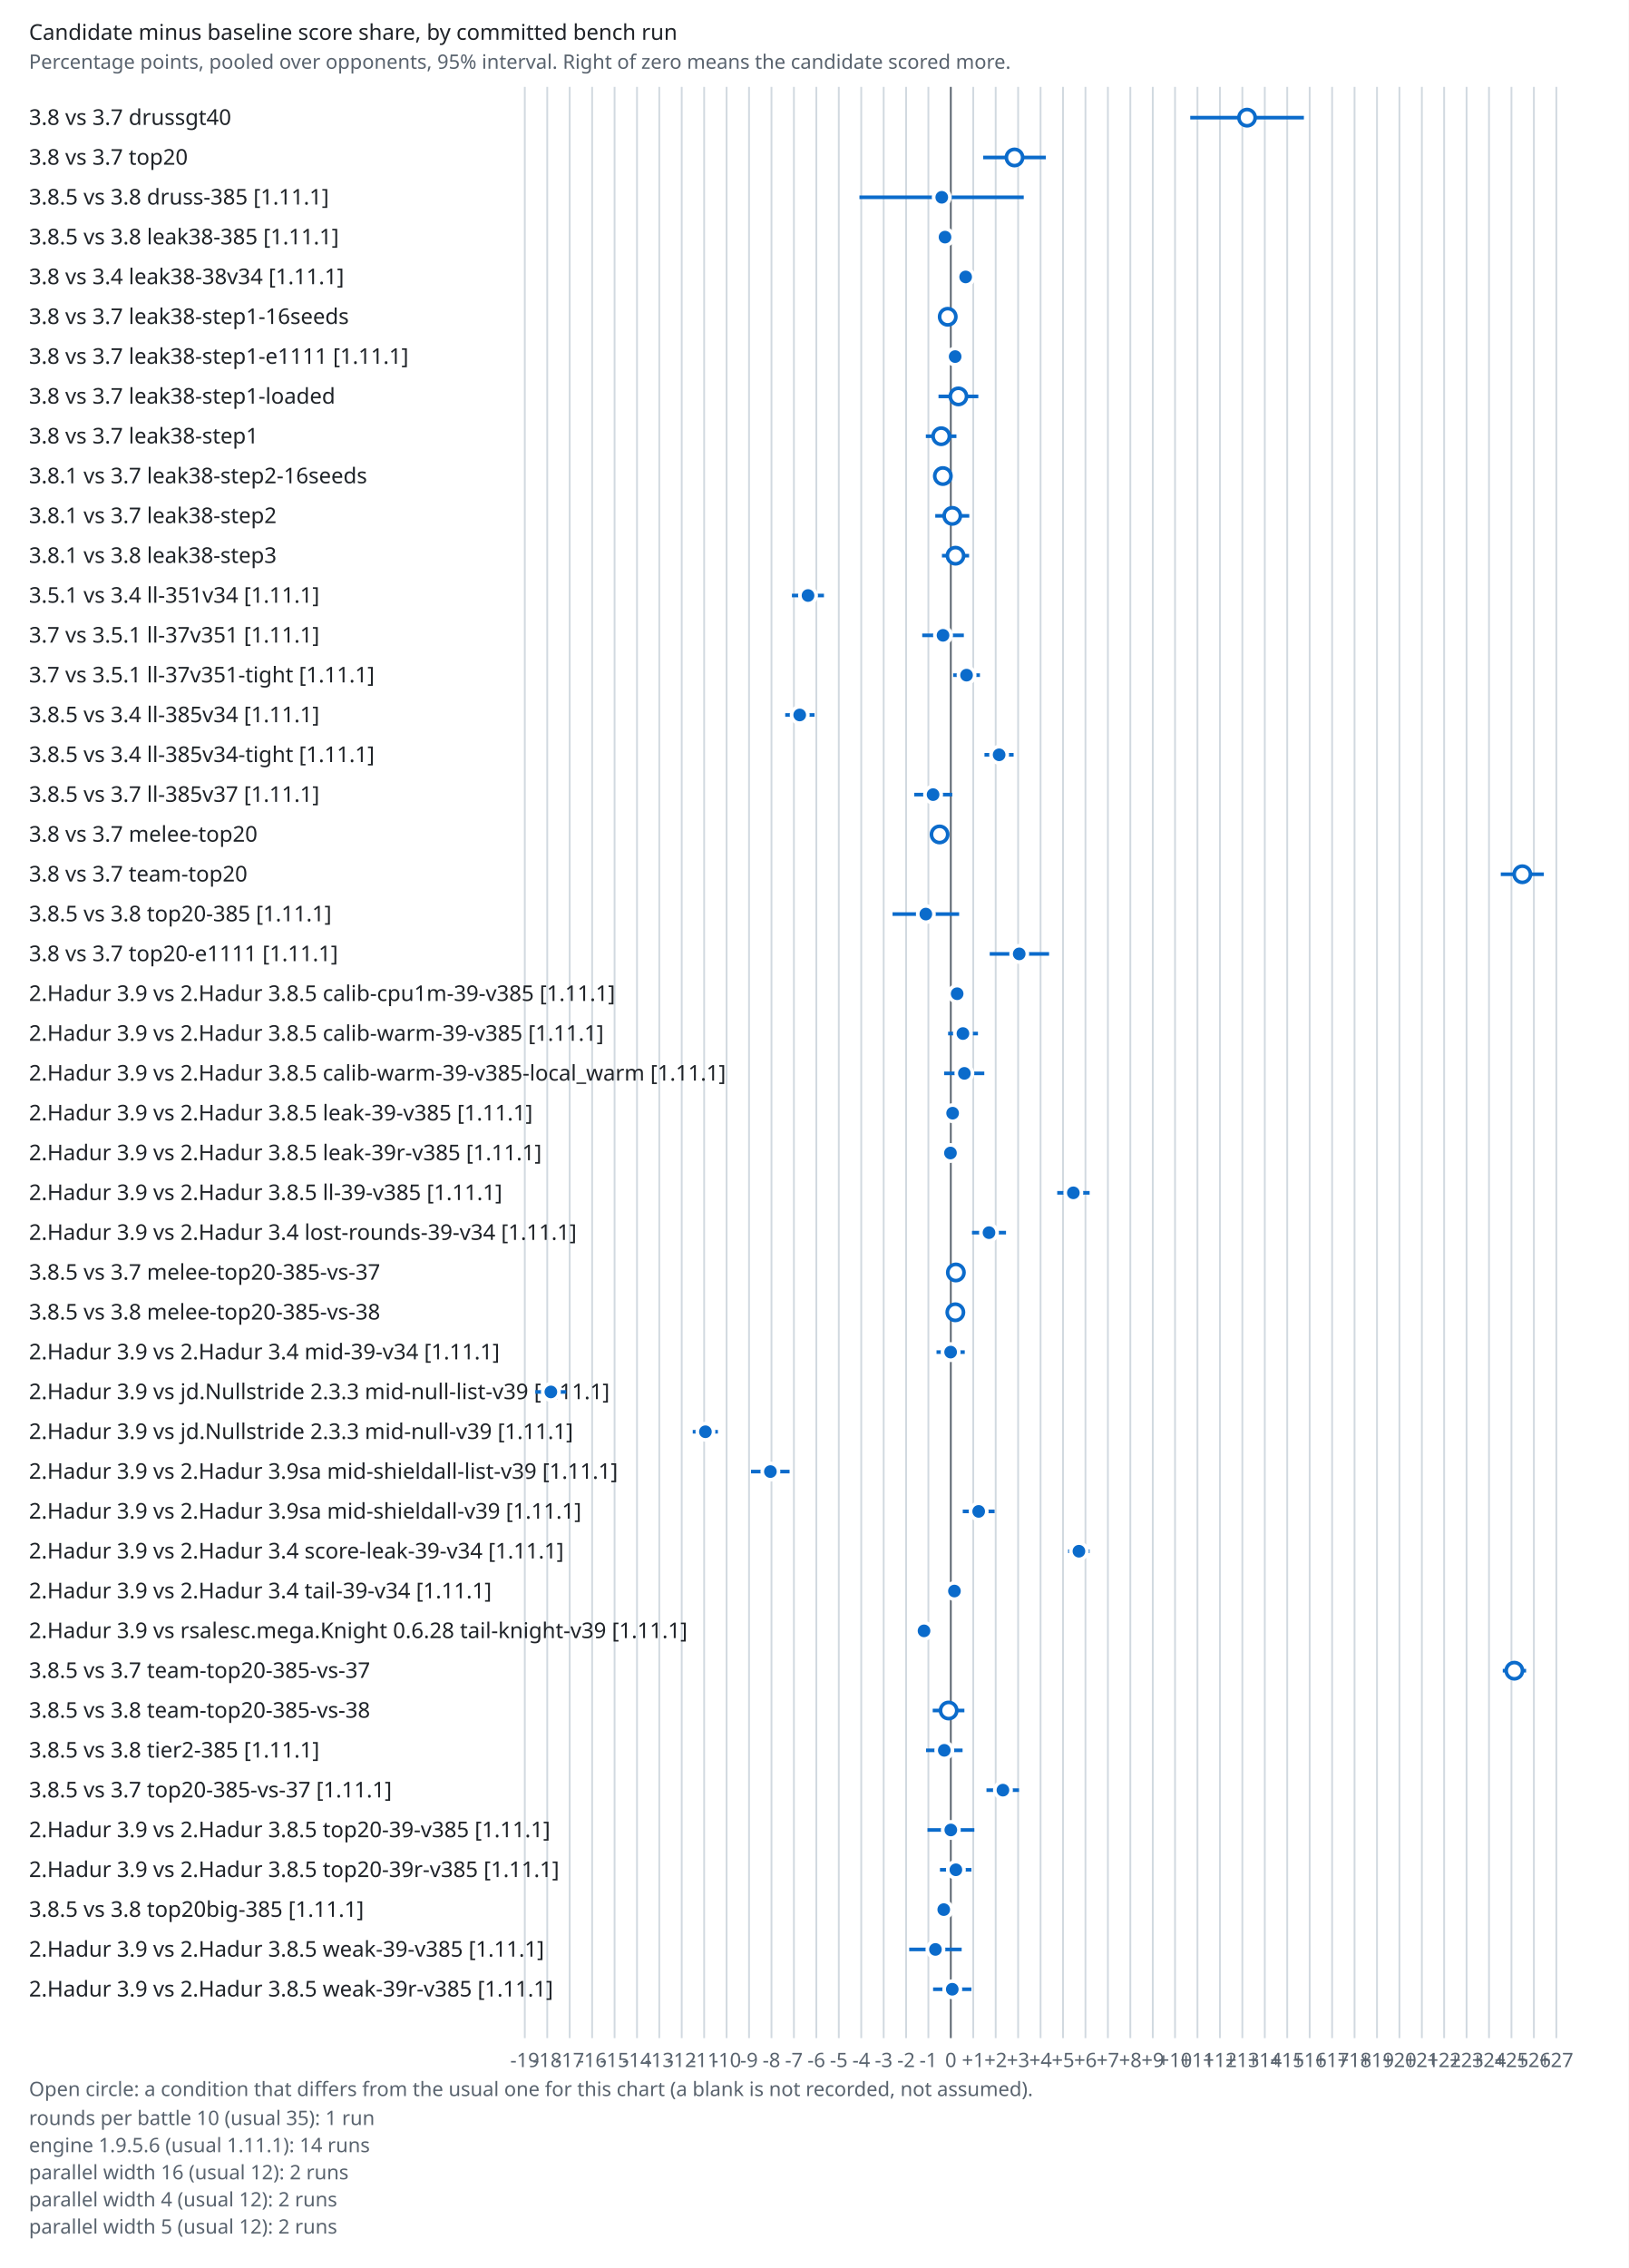
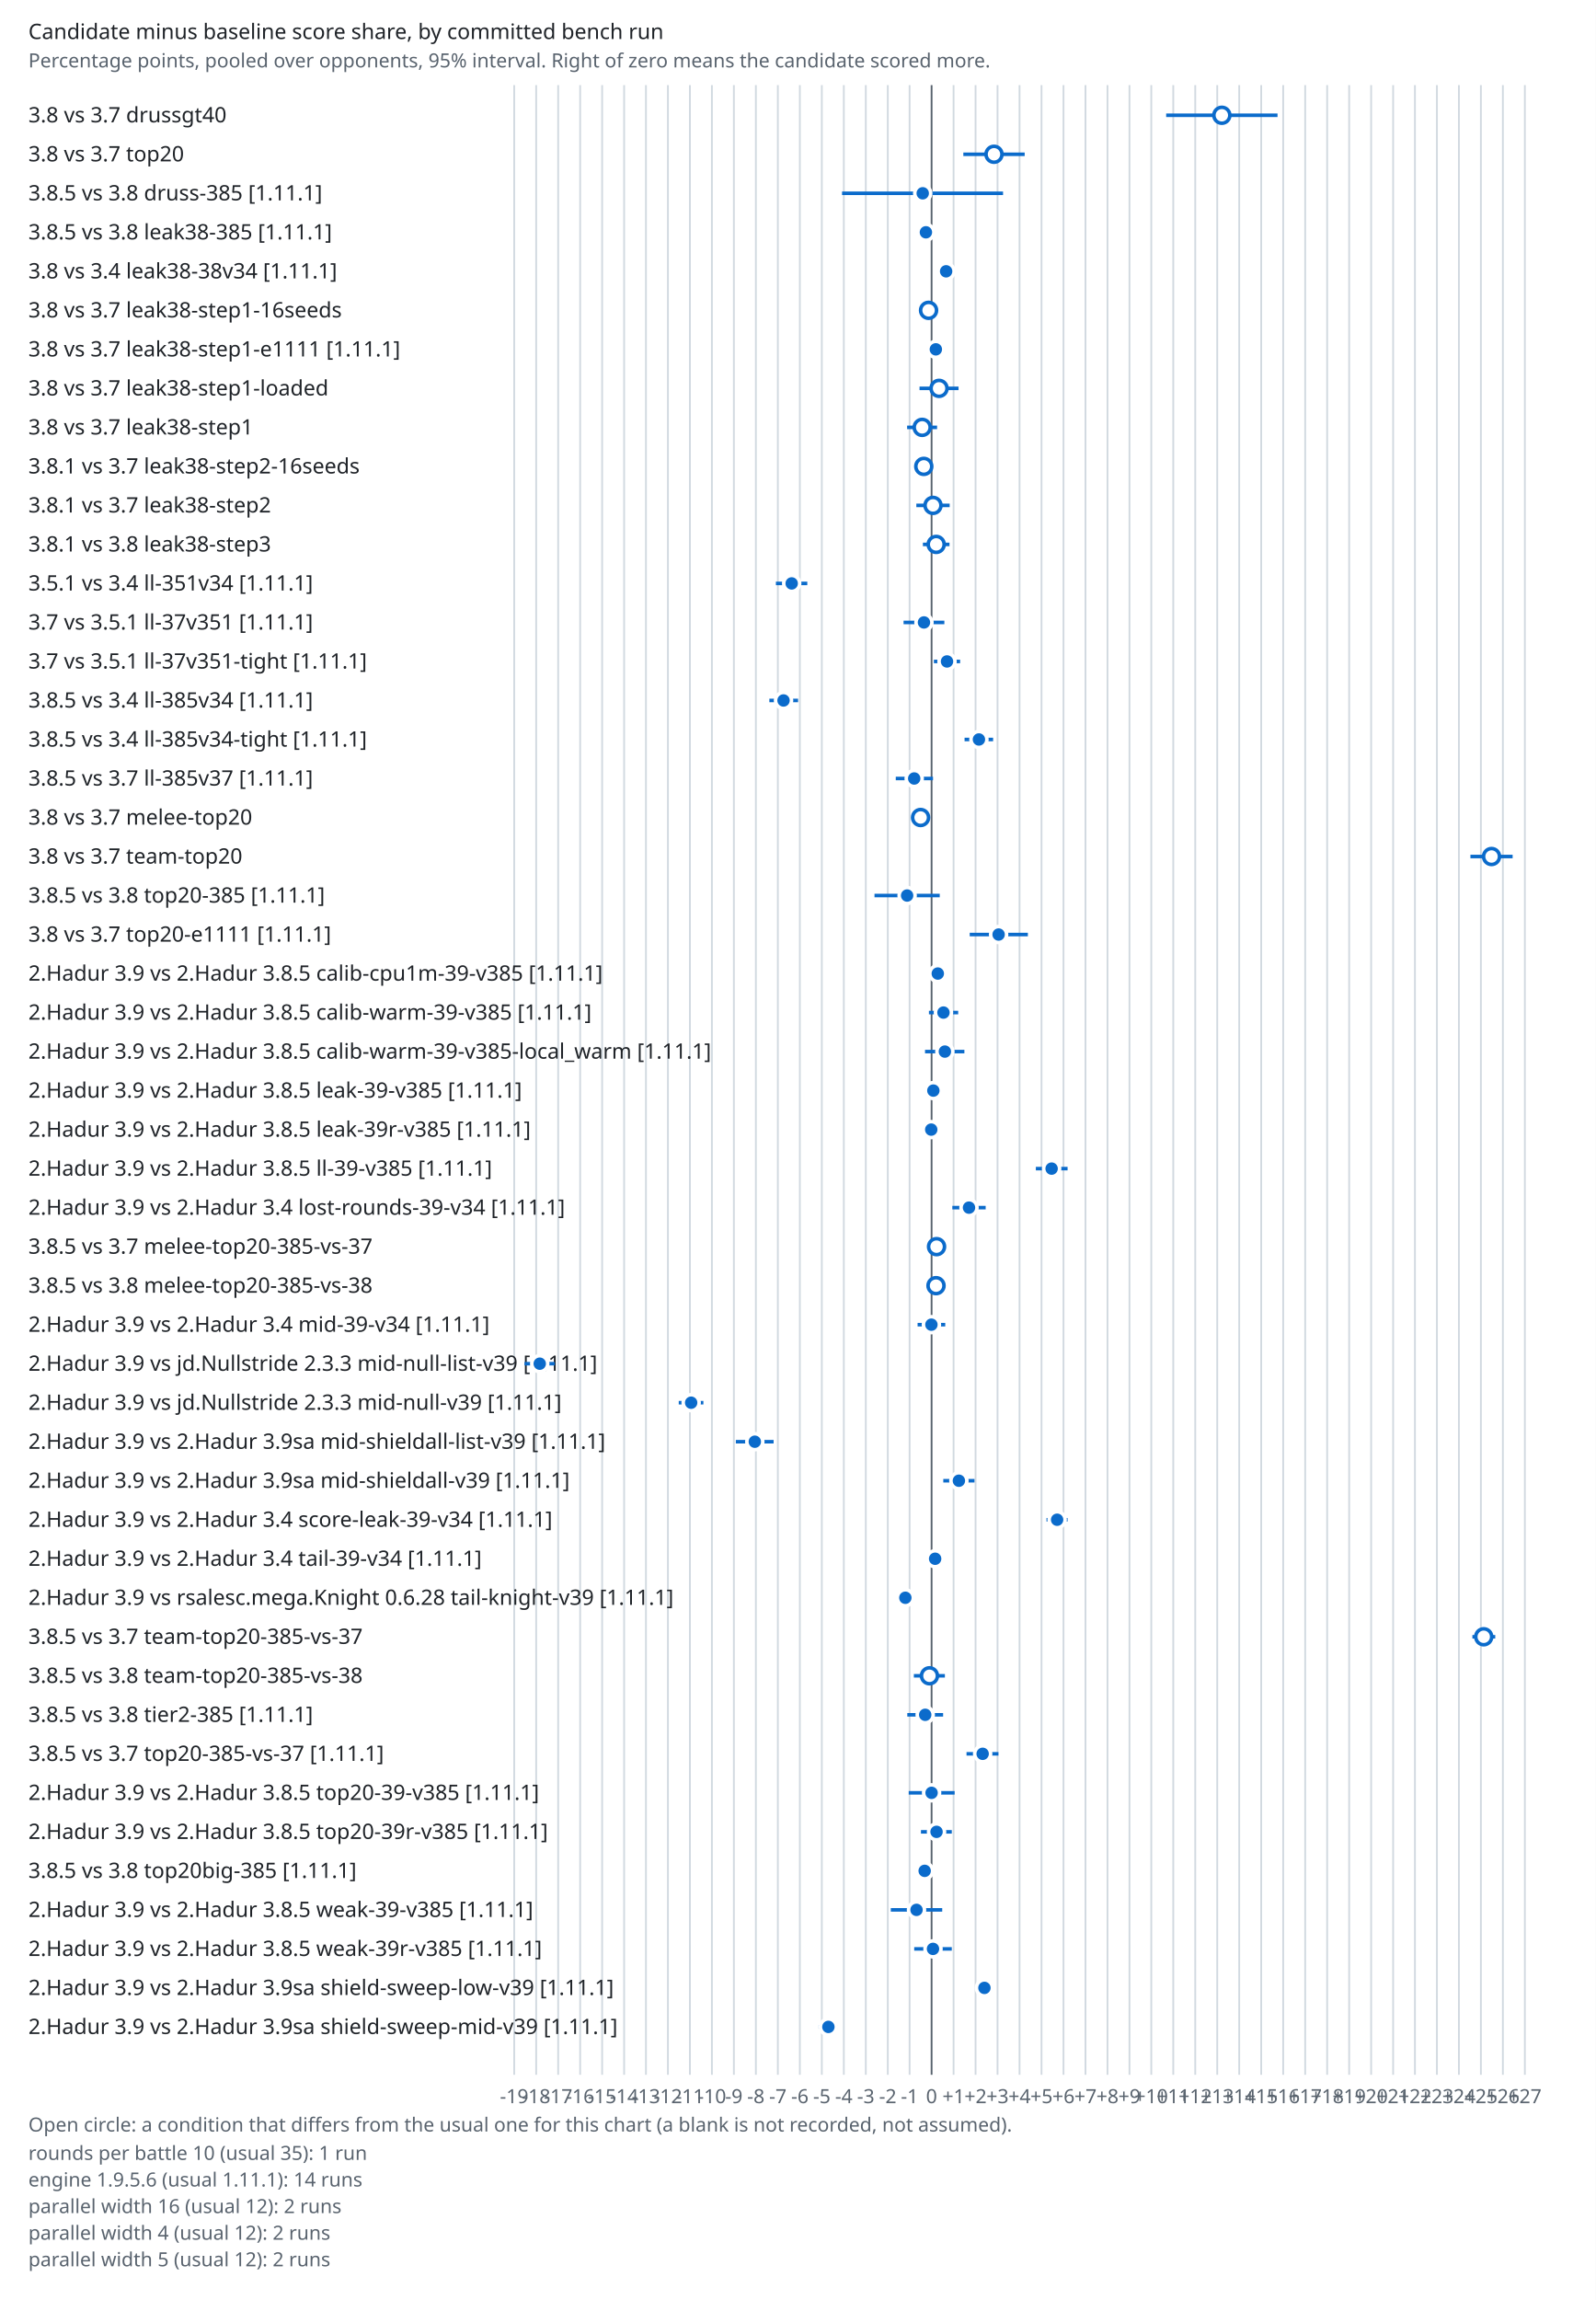
- <svg xmlns="http://www.w3.org/2000/svg" viewBox="0 0 900 1253" width="900" height="1253" role="img" aria-label="Candidate minus baseline score share by bench run">
+ <svg xmlns="http://www.w3.org/2000/svg" viewBox="0 0 900 1297" width="900" height="1297" role="img" aria-label="Candidate minus baseline score share by bench run">
  <style>.bg{fill:#fff}.t{fill:#1f2328;font:12px sans-serif}.m{fill:#59636e;font:11px sans-serif}.g{stroke:#d1d9e0}.z{stroke:#59636e}.ci{stroke:#0b6bcb;stroke-width:2}.pt{fill:#0b6bcb;stroke:#fff;stroke-width:2}.pt.open{fill:#fff;stroke:#0b6bcb}@media (prefers-color-scheme:dark){.bg{fill:#0d1117}.t{fill:#e6edf3}.m{fill:#9198a1}.g{stroke:#30363d}.z{stroke:#9198a1}.ci{stroke:#58a6ff}.pt{fill:#58a6ff;stroke:#0d1117}.pt.open{fill:#0d1117;stroke:#58a6ff}}</style>
-   <rect class="bg" width="900" height="1253" />
+   <rect class="bg" width="900" height="1297" />
  <text class="t" x="16" y="22" font-weight="bold">Candidate minus baseline score share, by committed bench run</text>
  <text class="m" x="16" y="38">Percentage points, pooled over opponents, 95% interval. Right of zero means the candidate scored more.</text>
-   <line class="g" x1="290.0" x2="290.0" y1="48" y2="1126" />
-   <text class="m" x="290.0" y="1142" text-anchor="middle">-19</text>
-   <line class="g" x1="302.4" x2="302.4" y1="48" y2="1126" />
-   <text class="m" x="302.4" y="1142" text-anchor="middle">-18</text>
-   <line class="g" x1="314.8" x2="314.8" y1="48" y2="1126" />
-   <text class="m" x="314.8" y="1142" text-anchor="middle">-17</text>
-   <line class="g" x1="327.2" x2="327.2" y1="48" y2="1126" />
-   <text class="m" x="327.2" y="1142" text-anchor="middle">-16</text>
-   <line class="g" x1="339.6" x2="339.6" y1="48" y2="1126" />
-   <text class="m" x="339.6" y="1142" text-anchor="middle">-15</text>
-   <line class="g" x1="352.0" x2="352.0" y1="48" y2="1126" />
-   <text class="m" x="352.0" y="1142" text-anchor="middle">-14</text>
-   <line class="g" x1="364.3" x2="364.3" y1="48" y2="1126" />
-   <text class="m" x="364.3" y="1142" text-anchor="middle">-13</text>
-   <line class="g" x1="376.7" x2="376.7" y1="48" y2="1126" />
-   <text class="m" x="376.7" y="1142" text-anchor="middle">-12</text>
-   <line class="g" x1="389.1" x2="389.1" y1="48" y2="1126" />
-   <text class="m" x="389.1" y="1142" text-anchor="middle">-11</text>
-   <line class="g" x1="401.5" x2="401.5" y1="48" y2="1126" />
-   <text class="m" x="401.5" y="1142" text-anchor="middle">-10</text>
-   <line class="g" x1="413.9" x2="413.9" y1="48" y2="1126" />
-   <text class="m" x="413.9" y="1142" text-anchor="middle">-9</text>
-   <line class="g" x1="426.3" x2="426.3" y1="48" y2="1126" />
-   <text class="m" x="426.3" y="1142" text-anchor="middle">-8</text>
-   <line class="g" x1="438.7" x2="438.7" y1="48" y2="1126" />
-   <text class="m" x="438.7" y="1142" text-anchor="middle">-7</text>
-   <line class="g" x1="451.1" x2="451.1" y1="48" y2="1126" />
-   <text class="m" x="451.1" y="1142" text-anchor="middle">-6</text>
-   <line class="g" x1="463.5" x2="463.5" y1="48" y2="1126" />
-   <text class="m" x="463.5" y="1142" text-anchor="middle">-5</text>
-   <line class="g" x1="475.9" x2="475.9" y1="48" y2="1126" />
-   <text class="m" x="475.9" y="1142" text-anchor="middle">-4</text>
-   <line class="g" x1="488.3" x2="488.3" y1="48" y2="1126" />
-   <text class="m" x="488.3" y="1142" text-anchor="middle">-3</text>
-   <line class="g" x1="500.7" x2="500.7" y1="48" y2="1126" />
-   <text class="m" x="500.7" y="1142" text-anchor="middle">-2</text>
-   <line class="g" x1="513.0" x2="513.0" y1="48" y2="1126" />
-   <text class="m" x="513.0" y="1142" text-anchor="middle">-1</text>
-   <line class="z" x1="525.4" x2="525.4" y1="48" y2="1126" />
-   <text class="m" x="525.4" y="1142" text-anchor="middle">0</text>
-   <line class="g" x1="537.8" x2="537.8" y1="48" y2="1126" />
-   <text class="m" x="537.8" y="1142" text-anchor="middle">+1</text>
-   <line class="g" x1="550.2" x2="550.2" y1="48" y2="1126" />
-   <text class="m" x="550.2" y="1142" text-anchor="middle">+2</text>
-   <line class="g" x1="562.6" x2="562.6" y1="48" y2="1126" />
-   <text class="m" x="562.6" y="1142" text-anchor="middle">+3</text>
-   <line class="g" x1="575.0" x2="575.0" y1="48" y2="1126" />
-   <text class="m" x="575.0" y="1142" text-anchor="middle">+4</text>
-   <line class="g" x1="587.4" x2="587.4" y1="48" y2="1126" />
-   <text class="m" x="587.4" y="1142" text-anchor="middle">+5</text>
-   <line class="g" x1="599.8" x2="599.8" y1="48" y2="1126" />
-   <text class="m" x="599.8" y="1142" text-anchor="middle">+6</text>
-   <line class="g" x1="612.2" x2="612.2" y1="48" y2="1126" />
-   <text class="m" x="612.2" y="1142" text-anchor="middle">+7</text>
-   <line class="g" x1="624.6" x2="624.6" y1="48" y2="1126" />
-   <text class="m" x="624.6" y="1142" text-anchor="middle">+8</text>
-   <line class="g" x1="637.0" x2="637.0" y1="48" y2="1126" />
-   <text class="m" x="637.0" y="1142" text-anchor="middle">+9</text>
-   <line class="g" x1="649.3" x2="649.3" y1="48" y2="1126" />
-   <text class="m" x="649.3" y="1142" text-anchor="middle">+10</text>
-   <line class="g" x1="661.7" x2="661.7" y1="48" y2="1126" />
-   <text class="m" x="661.7" y="1142" text-anchor="middle">+11</text>
-   <line class="g" x1="674.1" x2="674.1" y1="48" y2="1126" />
-   <text class="m" x="674.1" y="1142" text-anchor="middle">+12</text>
-   <line class="g" x1="686.5" x2="686.5" y1="48" y2="1126" />
-   <text class="m" x="686.5" y="1142" text-anchor="middle">+13</text>
-   <line class="g" x1="698.9" x2="698.9" y1="48" y2="1126" />
-   <text class="m" x="698.9" y="1142" text-anchor="middle">+14</text>
-   <line class="g" x1="711.3" x2="711.3" y1="48" y2="1126" />
-   <text class="m" x="711.3" y="1142" text-anchor="middle">+15</text>
-   <line class="g" x1="723.7" x2="723.7" y1="48" y2="1126" />
-   <text class="m" x="723.7" y="1142" text-anchor="middle">+16</text>
-   <line class="g" x1="736.1" x2="736.1" y1="48" y2="1126" />
-   <text class="m" x="736.1" y="1142" text-anchor="middle">+17</text>
-   <line class="g" x1="748.5" x2="748.5" y1="48" y2="1126" />
-   <text class="m" x="748.5" y="1142" text-anchor="middle">+18</text>
-   <line class="g" x1="760.9" x2="760.9" y1="48" y2="1126" />
-   <text class="m" x="760.9" y="1142" text-anchor="middle">+19</text>
-   <line class="g" x1="773.3" x2="773.3" y1="48" y2="1126" />
-   <text class="m" x="773.3" y="1142" text-anchor="middle">+20</text>
-   <line class="g" x1="785.7" x2="785.7" y1="48" y2="1126" />
-   <text class="m" x="785.7" y="1142" text-anchor="middle">+21</text>
-   <line class="g" x1="798.0" x2="798.0" y1="48" y2="1126" />
-   <text class="m" x="798.0" y="1142" text-anchor="middle">+22</text>
-   <line class="g" x1="810.4" x2="810.4" y1="48" y2="1126" />
-   <text class="m" x="810.4" y="1142" text-anchor="middle">+23</text>
-   <line class="g" x1="822.8" x2="822.8" y1="48" y2="1126" />
-   <text class="m" x="822.8" y="1142" text-anchor="middle">+24</text>
-   <line class="g" x1="835.2" x2="835.2" y1="48" y2="1126" />
-   <text class="m" x="835.2" y="1142" text-anchor="middle">+25</text>
-   <line class="g" x1="847.6" x2="847.6" y1="48" y2="1126" />
-   <text class="m" x="847.6" y="1142" text-anchor="middle">+26</text>
-   <line class="g" x1="860.0" x2="860.0" y1="48" y2="1126" />
-   <text class="m" x="860.0" y="1142" text-anchor="middle">+27</text>
+   <line class="g" x1="290.0" x2="290.0" y1="48" y2="1170" />
+   <text class="m" x="290.0" y="1186" text-anchor="middle">-19</text>
+   <line class="g" x1="302.4" x2="302.4" y1="48" y2="1170" />
+   <text class="m" x="302.4" y="1186" text-anchor="middle">-18</text>
+   <line class="g" x1="314.8" x2="314.8" y1="48" y2="1170" />
+   <text class="m" x="314.8" y="1186" text-anchor="middle">-17</text>
+   <line class="g" x1="327.2" x2="327.2" y1="48" y2="1170" />
+   <text class="m" x="327.2" y="1186" text-anchor="middle">-16</text>
+   <line class="g" x1="339.6" x2="339.6" y1="48" y2="1170" />
+   <text class="m" x="339.6" y="1186" text-anchor="middle">-15</text>
+   <line class="g" x1="352.0" x2="352.0" y1="48" y2="1170" />
+   <text class="m" x="352.0" y="1186" text-anchor="middle">-14</text>
+   <line class="g" x1="364.3" x2="364.3" y1="48" y2="1170" />
+   <text class="m" x="364.3" y="1186" text-anchor="middle">-13</text>
+   <line class="g" x1="376.7" x2="376.7" y1="48" y2="1170" />
+   <text class="m" x="376.7" y="1186" text-anchor="middle">-12</text>
+   <line class="g" x1="389.1" x2="389.1" y1="48" y2="1170" />
+   <text class="m" x="389.1" y="1186" text-anchor="middle">-11</text>
+   <line class="g" x1="401.5" x2="401.5" y1="48" y2="1170" />
+   <text class="m" x="401.5" y="1186" text-anchor="middle">-10</text>
+   <line class="g" x1="413.9" x2="413.9" y1="48" y2="1170" />
+   <text class="m" x="413.9" y="1186" text-anchor="middle">-9</text>
+   <line class="g" x1="426.3" x2="426.3" y1="48" y2="1170" />
+   <text class="m" x="426.3" y="1186" text-anchor="middle">-8</text>
+   <line class="g" x1="438.7" x2="438.7" y1="48" y2="1170" />
+   <text class="m" x="438.7" y="1186" text-anchor="middle">-7</text>
+   <line class="g" x1="451.1" x2="451.1" y1="48" y2="1170" />
+   <text class="m" x="451.1" y="1186" text-anchor="middle">-6</text>
+   <line class="g" x1="463.5" x2="463.5" y1="48" y2="1170" />
+   <text class="m" x="463.5" y="1186" text-anchor="middle">-5</text>
+   <line class="g" x1="475.9" x2="475.9" y1="48" y2="1170" />
+   <text class="m" x="475.9" y="1186" text-anchor="middle">-4</text>
+   <line class="g" x1="488.3" x2="488.3" y1="48" y2="1170" />
+   <text class="m" x="488.3" y="1186" text-anchor="middle">-3</text>
+   <line class="g" x1="500.7" x2="500.7" y1="48" y2="1170" />
+   <text class="m" x="500.7" y="1186" text-anchor="middle">-2</text>
+   <line class="g" x1="513.0" x2="513.0" y1="48" y2="1170" />
+   <text class="m" x="513.0" y="1186" text-anchor="middle">-1</text>
+   <line class="z" x1="525.4" x2="525.4" y1="48" y2="1170" />
+   <text class="m" x="525.4" y="1186" text-anchor="middle">0</text>
+   <line class="g" x1="537.8" x2="537.8" y1="48" y2="1170" />
+   <text class="m" x="537.8" y="1186" text-anchor="middle">+1</text>
+   <line class="g" x1="550.2" x2="550.2" y1="48" y2="1170" />
+   <text class="m" x="550.2" y="1186" text-anchor="middle">+2</text>
+   <line class="g" x1="562.6" x2="562.6" y1="48" y2="1170" />
+   <text class="m" x="562.6" y="1186" text-anchor="middle">+3</text>
+   <line class="g" x1="575.0" x2="575.0" y1="48" y2="1170" />
+   <text class="m" x="575.0" y="1186" text-anchor="middle">+4</text>
+   <line class="g" x1="587.4" x2="587.4" y1="48" y2="1170" />
+   <text class="m" x="587.4" y="1186" text-anchor="middle">+5</text>
+   <line class="g" x1="599.8" x2="599.8" y1="48" y2="1170" />
+   <text class="m" x="599.8" y="1186" text-anchor="middle">+6</text>
+   <line class="g" x1="612.2" x2="612.2" y1="48" y2="1170" />
+   <text class="m" x="612.2" y="1186" text-anchor="middle">+7</text>
+   <line class="g" x1="624.6" x2="624.6" y1="48" y2="1170" />
+   <text class="m" x="624.6" y="1186" text-anchor="middle">+8</text>
+   <line class="g" x1="637.0" x2="637.0" y1="48" y2="1170" />
+   <text class="m" x="637.0" y="1186" text-anchor="middle">+9</text>
+   <line class="g" x1="649.3" x2="649.3" y1="48" y2="1170" />
+   <text class="m" x="649.3" y="1186" text-anchor="middle">+10</text>
+   <line class="g" x1="661.7" x2="661.7" y1="48" y2="1170" />
+   <text class="m" x="661.7" y="1186" text-anchor="middle">+11</text>
+   <line class="g" x1="674.1" x2="674.1" y1="48" y2="1170" />
+   <text class="m" x="674.1" y="1186" text-anchor="middle">+12</text>
+   <line class="g" x1="686.5" x2="686.5" y1="48" y2="1170" />
+   <text class="m" x="686.5" y="1186" text-anchor="middle">+13</text>
+   <line class="g" x1="698.9" x2="698.9" y1="48" y2="1170" />
+   <text class="m" x="698.9" y="1186" text-anchor="middle">+14</text>
+   <line class="g" x1="711.3" x2="711.3" y1="48" y2="1170" />
+   <text class="m" x="711.3" y="1186" text-anchor="middle">+15</text>
+   <line class="g" x1="723.7" x2="723.7" y1="48" y2="1170" />
+   <text class="m" x="723.7" y="1186" text-anchor="middle">+16</text>
+   <line class="g" x1="736.1" x2="736.1" y1="48" y2="1170" />
+   <text class="m" x="736.1" y="1186" text-anchor="middle">+17</text>
+   <line class="g" x1="748.5" x2="748.5" y1="48" y2="1170" />
+   <text class="m" x="748.5" y="1186" text-anchor="middle">+18</text>
+   <line class="g" x1="760.9" x2="760.9" y1="48" y2="1170" />
+   <text class="m" x="760.9" y="1186" text-anchor="middle">+19</text>
+   <line class="g" x1="773.3" x2="773.3" y1="48" y2="1170" />
+   <text class="m" x="773.3" y="1186" text-anchor="middle">+20</text>
+   <line class="g" x1="785.7" x2="785.7" y1="48" y2="1170" />
+   <text class="m" x="785.7" y="1186" text-anchor="middle">+21</text>
+   <line class="g" x1="798.0" x2="798.0" y1="48" y2="1170" />
+   <text class="m" x="798.0" y="1186" text-anchor="middle">+22</text>
+   <line class="g" x1="810.4" x2="810.4" y1="48" y2="1170" />
+   <text class="m" x="810.4" y="1186" text-anchor="middle">+23</text>
+   <line class="g" x1="822.8" x2="822.8" y1="48" y2="1170" />
+   <text class="m" x="822.8" y="1186" text-anchor="middle">+24</text>
+   <line class="g" x1="835.2" x2="835.2" y1="48" y2="1170" />
+   <text class="m" x="835.2" y="1186" text-anchor="middle">+25</text>
+   <line class="g" x1="847.6" x2="847.6" y1="48" y2="1170" />
+   <text class="m" x="847.6" y="1186" text-anchor="middle">+26</text>
+   <line class="g" x1="860.0" x2="860.0" y1="48" y2="1170" />
+   <text class="m" x="860.0" y="1186" text-anchor="middle">+27</text>
  <text class="t" x="16" y="69.0">3.8 vs 3.7  drussgt40</text>
  <line class="ci" x1="657.7" x2="720.5" y1="65.0" y2="65.0" />
  <circle class="pt open" cx="689.1" cy="65.0" r="4.5" />
  <text class="t" x="16" y="91.0">3.8 vs 3.7  top20</text>
  <line class="ci" x1="543.3" x2="577.9" y1="87.0" y2="87.0" />
  <circle class="pt open" cx="560.6" cy="87.0" r="4.5" />
  <text class="t" x="16" y="113.0">3.8.5 vs 3.8  druss-385 [1.11.1]</text>
  <line class="ci" x1="474.9" x2="565.7" y1="109.0" y2="109.0" />
  <circle class="pt" cx="520.4" cy="109.0" r="4.5" />
  <text class="t" x="16" y="135.0">3.8.5 vs 3.8  leak38-385 [1.11.1]</text>
  <line class="ci" x1="517.8" x2="526.5" y1="131.0" y2="131.0" />
  <circle class="pt" cx="522.2" cy="131.0" r="4.5" />
  <text class="t" x="16" y="157.0">3.8 vs 3.4  leak38-38v34 [1.11.1]</text>
  <line class="ci" x1="529.5" x2="537.7" y1="153.0" y2="153.0" />
  <circle class="pt" cx="533.6" cy="153.0" r="4.5" />
  <text class="t" x="16" y="179.0">3.8 vs 3.7  leak38-step1-16seeds</text>
  <line class="ci" x1="519.1" x2="528.3" y1="175.0" y2="175.0" />
  <circle class="pt open" cx="523.7" cy="175.0" r="4.5" />
  <text class="t" x="16" y="201.0">3.8 vs 3.7  leak38-step1-e1111 [1.11.1]</text>
  <line class="ci" x1="523.3" x2="532.4" y1="197.0" y2="197.0" />
  <circle class="pt" cx="527.8" cy="197.0" r="4.5" />
  <text class="t" x="16" y="223.0">3.8 vs 3.7  leak38-step1-loaded</text>
  <line class="ci" x1="518.6" x2="540.6" y1="219.0" y2="219.0" />
  <circle class="pt open" cx="529.6" cy="219.0" r="4.5" />
  <text class="t" x="16" y="245.0">3.8 vs 3.7  leak38-step1</text>
  <line class="ci" x1="511.6" x2="528.5" y1="241.0" y2="241.0" />
  <circle class="pt open" cx="520.1" cy="241.0" r="4.5" />
  <text class="t" x="16" y="267.0">3.8.1 vs 3.7  leak38-step2-16seeds</text>
  <line class="ci" x1="516.1" x2="525.7" y1="263.0" y2="263.0" />
  <circle class="pt open" cx="521.0" cy="263.0" r="4.5" />
  <text class="t" x="16" y="289.0">3.8.1 vs 3.7  leak38-step2</text>
  <line class="ci" x1="516.8" x2="535.6" y1="285.0" y2="285.0" />
  <circle class="pt open" cx="526.2" cy="285.0" r="4.5" />
  <text class="t" x="16" y="311.0">3.8.1 vs 3.8  leak38-step3</text>
  <line class="ci" x1="520.5" x2="535.5" y1="307.0" y2="307.0" />
  <circle class="pt open" cx="528.0" cy="307.0" r="4.5" />
  <text class="t" x="16" y="333.0">3.5.1 vs 3.4  ll-351v34 [1.11.1]</text>
  <line class="ci" x1="437.6" x2="455.3" y1="329.0" y2="329.0" />
  <circle class="pt" cx="446.5" cy="329.0" r="4.5" />
  <text class="t" x="16" y="355.0">3.7 vs 3.5.1  ll-37v351 [1.11.1]</text>
  <line class="ci" x1="509.6" x2="532.6" y1="351.0" y2="351.0" />
  <circle class="pt" cx="521.1" cy="351.0" r="4.5" />
  <text class="t" x="16" y="377.0">3.7 vs 3.5.1  ll-37v351-tight [1.11.1]</text>
  <line class="ci" x1="526.7" x2="541.5" y1="373.0" y2="373.0" />
  <circle class="pt" cx="534.1" cy="373.0" r="4.5" />
  <text class="t" x="16" y="399.0">3.8.5 vs 3.4  ll-385v34 [1.11.1]</text>
  <line class="ci" x1="433.9" x2="450.1" y1="395.0" y2="395.0" />
  <circle class="pt" cx="441.9" cy="395.0" r="4.5" />
  <text class="t" x="16" y="421.0">3.8.5 vs 3.4  ll-385v34-tight [1.11.1]</text>
  <line class="ci" x1="544.0" x2="560.1" y1="417.0" y2="417.0" />
  <circle class="pt" cx="552.1" cy="417.0" r="4.5" />
  <text class="t" x="16" y="443.0">3.8.5 vs 3.7  ll-385v37 [1.11.1]</text>
  <line class="ci" x1="505.2" x2="526.2" y1="439.0" y2="439.0" />
  <circle class="pt" cx="515.6" cy="439.0" r="4.5" />
  <text class="t" x="16" y="465.0">3.8 vs 3.7  melee-top20</text>
  <line class="ci" x1="515.3" x2="523.3" y1="461.0" y2="461.0" />
  <circle class="pt open" cx="519.2" cy="461.0" r="4.5" />
  <text class="t" x="16" y="487.0">3.8 vs 3.7  team-top20</text>
  <line class="ci" x1="829.3" x2="853.1" y1="483.0" y2="483.0" />
  <circle class="pt open" cx="841.2" cy="483.0" r="4.5" />
  <text class="t" x="16" y="509.0">3.8.5 vs 3.8  top20-385 [1.11.1]</text>
  <line class="ci" x1="493.2" x2="530.0" y1="505.0" y2="505.0" />
  <circle class="pt" cx="511.6" cy="505.0" r="4.5" />
  <text class="t" x="16" y="531.0">3.8 vs 3.7  top20-e1111 [1.11.1]</text>
  <line class="ci" x1="546.9" x2="579.7" y1="527.0" y2="527.0" />
  <circle class="pt" cx="563.2" cy="527.0" r="4.5" />
  <text class="t" x="16" y="553.0">2.Hadur 3.9 vs 2.Hadur 3.8.5  calib-cpu1m-39-v385 [1.11.1]</text>
  <line class="ci" x1="524.9" x2="532.9" y1="549.0" y2="549.0" />
  <circle class="pt" cx="528.9" cy="549.0" r="4.5" />
  <text class="t" x="16" y="575.0">2.Hadur 3.9 vs 2.Hadur 3.8.5  calib-warm-39-v385 [1.11.1]</text>
  <line class="ci" x1="523.9" x2="540.4" y1="571.0" y2="571.0" />
  <circle class="pt" cx="532.1" cy="571.0" r="4.5" />
  <text class="t" x="16" y="597.0">2.Hadur 3.9 vs 2.Hadur 3.8.5  calib-warm-39-v385-local_warm [1.11.1]</text>
  <line class="ci" x1="521.7" x2="543.9" y1="593.0" y2="593.0" />
  <circle class="pt" cx="532.9" cy="593.0" r="4.5" />
  <text class="t" x="16" y="619.0">2.Hadur 3.9 vs 2.Hadur 3.8.5  leak-39-v385 [1.11.1]</text>
  <line class="ci" x1="522.0" x2="530.9" y1="615.0" y2="615.0" />
  <circle class="pt" cx="526.4" cy="615.0" r="4.5" />
  <text class="t" x="16" y="641.0">2.Hadur 3.9 vs 2.Hadur 3.8.5  leak-39r-v385 [1.11.1]</text>
  <line class="ci" x1="520.5" x2="529.9" y1="637.0" y2="637.0" />
  <circle class="pt" cx="525.2" cy="637.0" r="4.5" />
  <text class="t" x="16" y="663.0">2.Hadur 3.9 vs 2.Hadur 3.8.5  ll-39-v385 [1.11.1]</text>
  <line class="ci" x1="584.2" x2="602.1" y1="659.0" y2="659.0" />
  <circle class="pt" cx="593.1" cy="659.0" r="4.5" />
  <text class="t" x="16" y="685.0">2.Hadur 3.9 vs 2.Hadur 3.4  lost-rounds-39-v34 [1.11.1]</text>
  <line class="ci" x1="537.1" x2="555.9" y1="681.0" y2="681.0" />
  <circle class="pt" cx="546.5" cy="681.0" r="4.5" />
  <text class="t" x="16" y="707.0">3.8.5 vs 3.7  melee-top20-385-vs-37</text>
  <line class="ci" x1="524.4" x2="531.9" y1="703.0" y2="703.0" />
  <circle class="pt open" cx="528.2" cy="703.0" r="4.5" />
  <text class="t" x="16" y="729.0">3.8.5 vs 3.8  melee-top20-385-vs-38</text>
  <line class="ci" x1="522.8" x2="532.9" y1="725.0" y2="725.0" />
  <circle class="pt open" cx="527.9" cy="725.0" r="4.5" />
  <text class="t" x="16" y="751.0">2.Hadur 3.9 vs 2.Hadur 3.4  mid-39-v34 [1.11.1]</text>
  <line class="ci" x1="517.5" x2="533.1" y1="747.0" y2="747.0" />
  <circle class="pt" cx="525.3" cy="747.0" r="4.5" />
  <text class="t" x="16" y="773.0">2.Hadur 3.9 vs jd.Nullstride 2.3.3  mid-null-list-v39 [1.11.1]</text>
  <line class="ci" x1="295.8" x2="312.9" y1="769.0" y2="769.0" />
  <circle class="pt" cx="304.4" cy="769.0" r="4.5" />
  <text class="t" x="16" y="795.0">2.Hadur 3.9 vs jd.Nullstride 2.3.3  mid-null-v39 [1.11.1]</text>
  <line class="ci" x1="382.8" x2="396.7" y1="791.0" y2="791.0" />
  <circle class="pt" cx="389.8" cy="791.0" r="4.5" />
  <text class="t" x="16" y="817.0">2.Hadur 3.9 vs 2.Hadur 3.9sa  mid-shieldall-list-v39 [1.11.1]</text>
  <line class="ci" x1="415.0" x2="436.3" y1="813.0" y2="813.0" />
  <circle class="pt" cx="425.7" cy="813.0" r="4.5" />
  <text class="t" x="16" y="839.0">2.Hadur 3.9 vs 2.Hadur 3.9sa  mid-shieldall-v39 [1.11.1]</text>
  <line class="ci" x1="532.0" x2="549.6" y1="835.0" y2="835.0" />
  <circle class="pt" cx="540.8" cy="835.0" r="4.5" />
  <text class="t" x="16" y="861.0">2.Hadur 3.9 vs 2.Hadur 3.4  score-leak-39-v34 [1.11.1]</text>
  <line class="ci" x1="590.2" x2="602.1" y1="857.0" y2="857.0" />
  <circle class="pt" cx="596.2" cy="857.0" r="4.5" />
  <text class="t" x="16" y="883.0">2.Hadur 3.9 vs 2.Hadur 3.4  tail-39-v34 [1.11.1]</text>
  <line class="ci" x1="523.8" x2="530.9" y1="879.0" y2="879.0" />
  <circle class="pt" cx="527.4" cy="879.0" r="4.5" />
  <text class="t" x="16" y="905.0">2.Hadur 3.9 vs rsalesc.mega.Knight 0.6.28  tail-knight-v39 [1.11.1]</text>
  <line class="ci" x1="506.4" x2="514.8" y1="901.0" y2="901.0" />
  <circle class="pt" cx="510.6" cy="901.0" r="4.5" />
  <text class="t" x="16" y="927.0">3.8.5 vs 3.7  team-top20-385-vs-37</text>
  <line class="ci" x1="830.4" x2="843.3" y1="923.0" y2="923.0" />
  <circle class="pt open" cx="836.8" cy="923.0" r="4.5" />
  <text class="t" x="16" y="949.0">3.8.5 vs 3.8  team-top20-385-vs-38</text>
  <line class="ci" x1="515.4" x2="532.9" y1="945.0" y2="945.0" />
  <circle class="pt open" cx="524.2" cy="945.0" r="4.5" />
  <text class="t" x="16" y="971.0">3.8.5 vs 3.8  tier2-385 [1.11.1]</text>
  <line class="ci" x1="511.7" x2="531.9" y1="967.0" y2="967.0" />
  <circle class="pt" cx="521.8" cy="967.0" r="4.5" />
  <text class="t" x="16" y="993.0">3.8.5 vs 3.7  top20-385-vs-37 [1.11.1]</text>
  <line class="ci" x1="545.1" x2="563.1" y1="989.0" y2="989.0" />
  <circle class="pt" cx="554.2" cy="989.0" r="4.5" />
  <text class="t" x="16" y="1015.0">2.Hadur 3.9 vs 2.Hadur 3.8.5  top20-39-v385 [1.11.1]</text>
  <line class="ci" x1="512.5" x2="538.4" y1="1011.0" y2="1011.0" />
  <circle class="pt" cx="525.4" cy="1011.0" r="4.5" />
  <text class="t" x="16" y="1037.0">2.Hadur 3.9 vs 2.Hadur 3.8.5  top20-39r-v385 [1.11.1]</text>
  <line class="ci" x1="519.4" x2="536.8" y1="1033.0" y2="1033.0" />
  <circle class="pt" cx="528.2" cy="1033.0" r="4.5" />
  <text class="t" x="16" y="1059.0">3.8.5 vs 3.8  top20big-385 [1.11.1]</text>
  <line class="ci" x1="517.6" x2="525.3" y1="1055.0" y2="1055.0" />
  <circle class="pt" cx="521.5" cy="1055.0" r="4.5" />
  <text class="t" x="16" y="1081.0">2.Hadur 3.9 vs 2.Hadur 3.8.5  weak-39-v385 [1.11.1]</text>
  <line class="ci" x1="502.4" x2="531.4" y1="1077.0" y2="1077.0" />
  <circle class="pt" cx="516.9" cy="1077.0" r="4.5" />
  <text class="t" x="16" y="1103.0">2.Hadur 3.9 vs 2.Hadur 3.8.5  weak-39r-v385 [1.11.1]</text>
  <line class="ci" x1="515.6" x2="536.8" y1="1099.0" y2="1099.0" />
  <circle class="pt" cx="526.2" cy="1099.0" r="4.5" />
-   <text class="m" x="16" y="1158">Open circle: a condition that differs from the usual one for this chart (a blank is not recorded, not assumed).</text>
-   <text class="m" x="16" y="1174">rounds per battle 10 (usual 35): 1 run</text>
-   <text class="m" x="16" y="1189">engine 1.9.5.6 (usual 1.11.1): 14 runs</text>
-   <text class="m" x="16" y="1204">parallel width 16 (usual 12): 2 runs</text>
-   <text class="m" x="16" y="1219">parallel width 4 (usual 12): 2 runs</text>
-   <text class="m" x="16" y="1234">parallel width 5 (usual 12): 2 runs</text>
+   <text class="t" x="16" y="1125.0">2.Hadur 3.9 vs 2.Hadur 3.9sa  shield-sweep-low-v39 [1.11.1]</text>
+   <line class="ci" x1="551.2" x2="559.1" y1="1121.0" y2="1121.0" />
+   <circle class="pt" cx="555.2" cy="1121.0" r="4.5" />
+   <text class="t" x="16" y="1147.0">2.Hadur 3.9 vs 2.Hadur 3.9sa  shield-sweep-mid-v39 [1.11.1]</text>
+   <line class="ci" x1="461.7" x2="472.6" y1="1143.0" y2="1143.0" />
+   <circle class="pt" cx="467.2" cy="1143.0" r="4.5" />
+   <text class="m" x="16" y="1202">Open circle: a condition that differs from the usual one for this chart (a blank is not recorded, not assumed).</text>
+   <text class="m" x="16" y="1218">rounds per battle 10 (usual 35): 1 run</text>
+   <text class="m" x="16" y="1233">engine 1.9.5.6 (usual 1.11.1): 14 runs</text>
+   <text class="m" x="16" y="1248">parallel width 16 (usual 12): 2 runs</text>
+   <text class="m" x="16" y="1263">parallel width 4 (usual 12): 2 runs</text>
+   <text class="m" x="16" y="1278">parallel width 5 (usual 12): 2 runs</text>
</svg>
